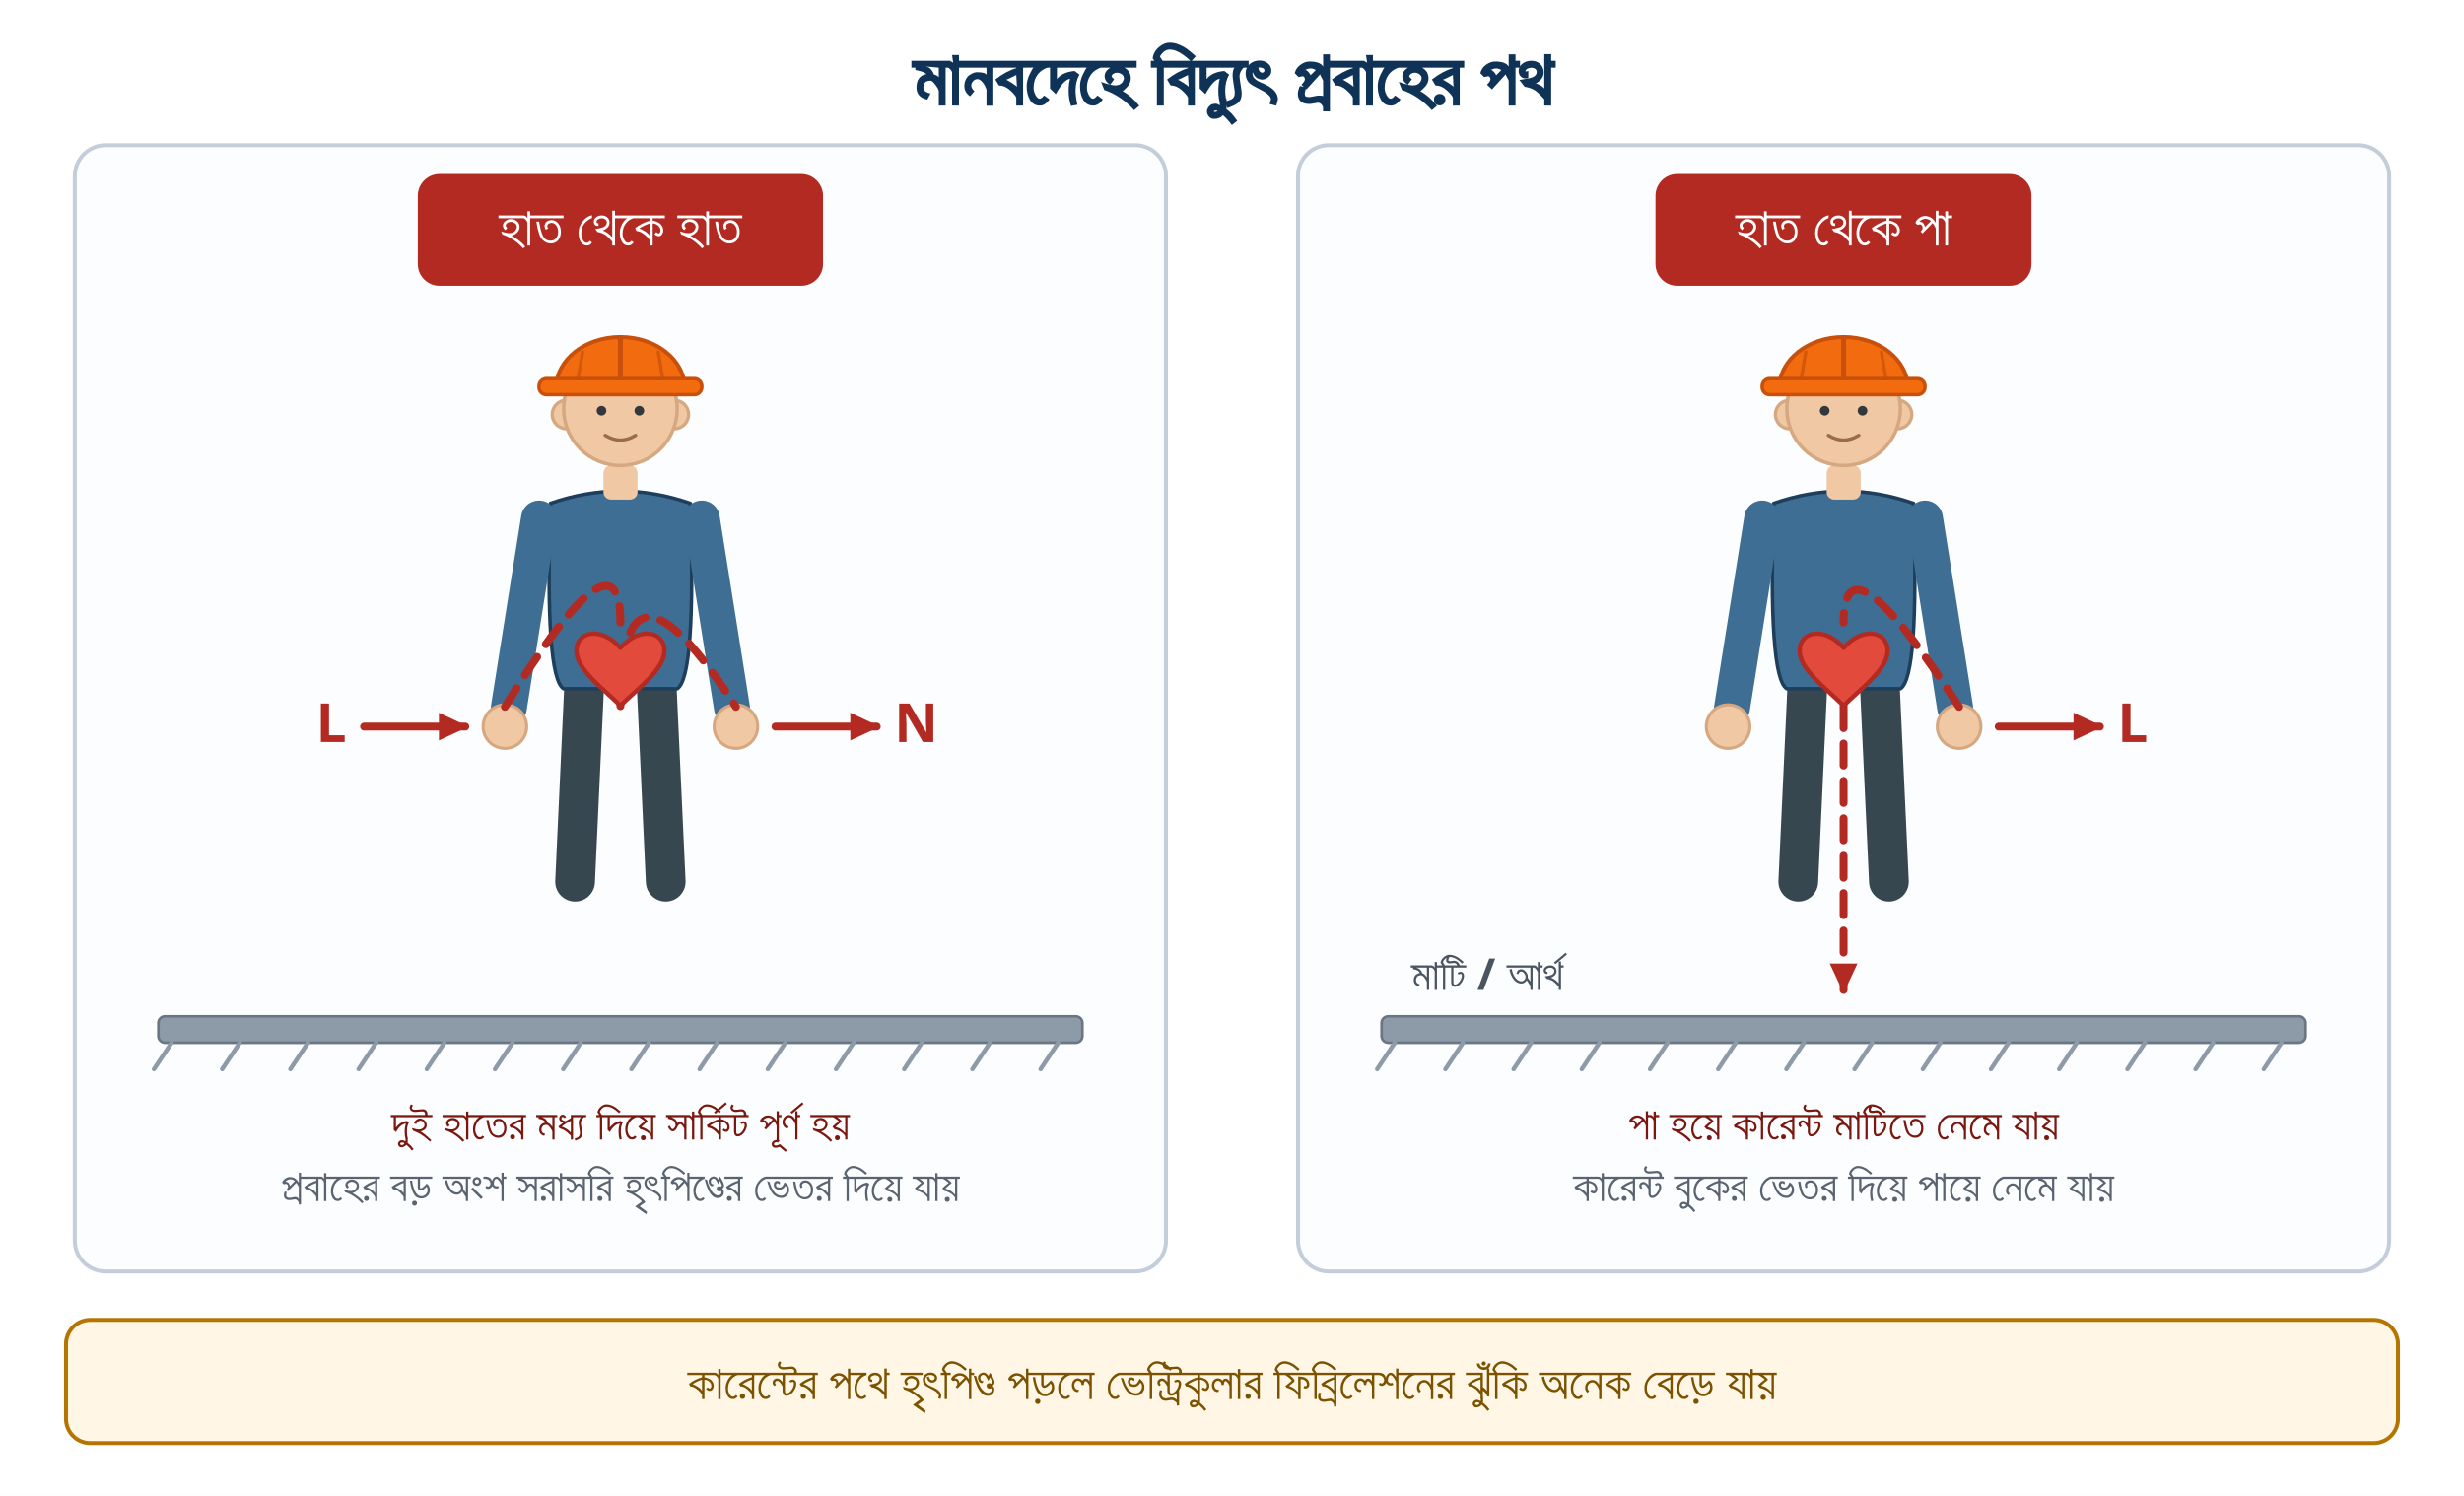
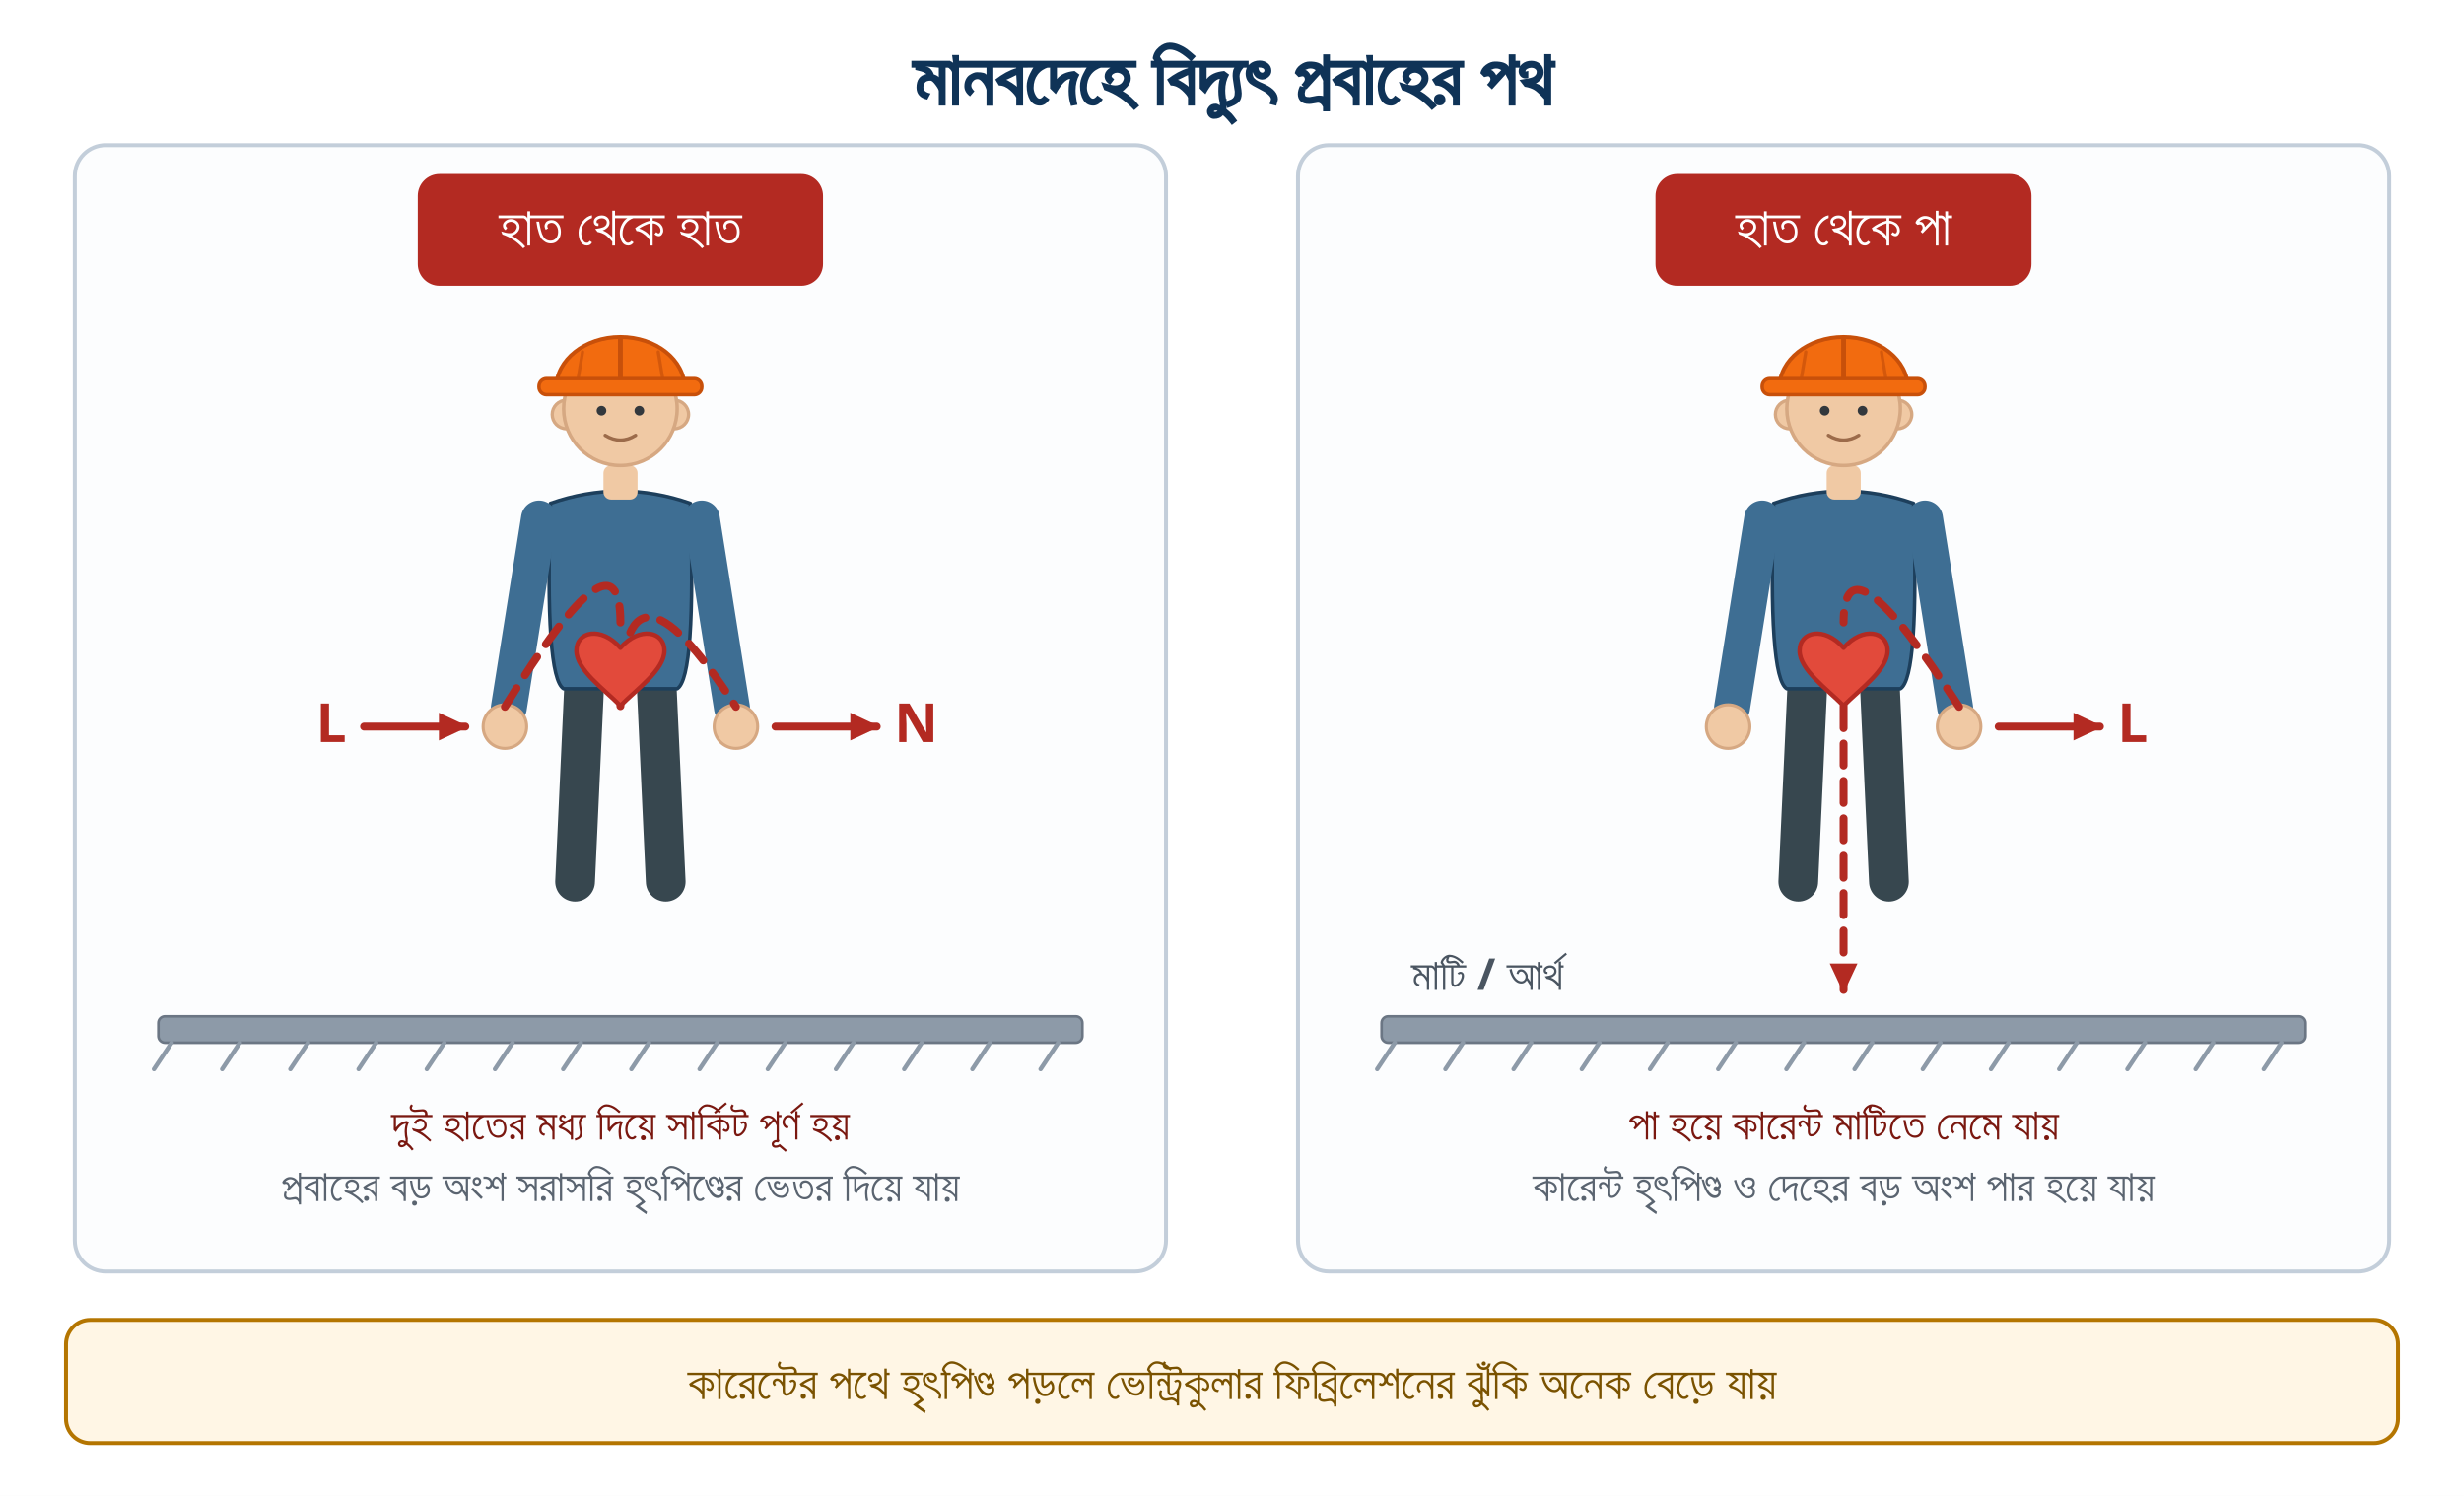
<svg xmlns="http://www.w3.org/2000/svg" width="1120" height="680" viewBox="0 0 1120 680">
  <defs>
    <marker id="arr" viewBox="0 0 10 10" refX="8.5" refY="5" markerUnits="userSpaceOnUse" markerWidth="15" markerHeight="15" orient="auto-start-reverse">
      <path d="M 0.5 0.8 L 9.5 5 L 0.5 9.2 z" fill="#B32A22" />
    </marker>
  </defs>
  <rect width="1120" height="680" fill="#FFFFFF" />
  <text x="560.0" y="48.0" font-family="Kalpurush" font-size="34" font-weight="700" fill="#0F3357" text-anchor="middle">মানবদেহে বিদ্যুৎ প্রবাহের পথ</text>
  <rect x="34.0" y="66.0" width="496.0" height="512.0" rx="14" fill="#FCFDFE" stroke="#C3CEDA" stroke-width="1.8" />
  <rect x="190.8" y="80.0" width="182.4" height="49.0" rx="9" fill="#B32A22" stroke="#B32A22" stroke-width="1.8" />
  <text x="282.0" y="111.6" font-family="Kalpurush" font-size="24.5" font-weight="600" fill="#FFFFFF" text-anchor="middle">হাত থেকে হাত</text>
  <text x="282.0" y="546.0" font-family="Kalpurush" font-size="20" font-weight="400" fill="#5A6470" text-anchor="middle">প্রবাহের বড় অংশ সরাসরি হৃৎপিণ্ডের ভেতর দিয়ে যায়</text>
  <rect x="72.0" y="462.0" width="420.0" height="12.0" rx="3" fill="#8D9AA8" stroke="#6B7684" stroke-width="1.2" />
  <line x1="78.0" y1="474.0" x2="70.0" y2="486.0" stroke="#8D9AA8" stroke-width="2" stroke-linecap="round" />
  <line x1="109.0" y1="474.0" x2="101.0" y2="486.0" stroke="#8D9AA8" stroke-width="2" stroke-linecap="round" />
  <line x1="140.0" y1="474.0" x2="132.0" y2="486.0" stroke="#8D9AA8" stroke-width="2" stroke-linecap="round" />
  <line x1="171.0" y1="474.0" x2="163.0" y2="486.0" stroke="#8D9AA8" stroke-width="2" stroke-linecap="round" />
  <line x1="202.0" y1="474.0" x2="194.0" y2="486.0" stroke="#8D9AA8" stroke-width="2" stroke-linecap="round" />
  <line x1="233.0" y1="474.0" x2="225.0" y2="486.0" stroke="#8D9AA8" stroke-width="2" stroke-linecap="round" />
  <line x1="264.0" y1="474.0" x2="256.0" y2="486.0" stroke="#8D9AA8" stroke-width="2" stroke-linecap="round" />
  <line x1="295.0" y1="474.0" x2="287.0" y2="486.0" stroke="#8D9AA8" stroke-width="2" stroke-linecap="round" />
  <line x1="326.0" y1="474.0" x2="318.0" y2="486.0" stroke="#8D9AA8" stroke-width="2" stroke-linecap="round" />
  <line x1="357.0" y1="474.0" x2="349.0" y2="486.0" stroke="#8D9AA8" stroke-width="2" stroke-linecap="round" />
  <line x1="388.0" y1="474.0" x2="380.0" y2="486.0" stroke="#8D9AA8" stroke-width="2" stroke-linecap="round" />
  <line x1="419.0" y1="474.0" x2="411.0" y2="486.0" stroke="#8D9AA8" stroke-width="2" stroke-linecap="round" />
  <line x1="450.0" y1="474.0" x2="442.0" y2="486.0" stroke="#8D9AA8" stroke-width="2" stroke-linecap="round" />
  <line x1="481.0" y1="474.0" x2="473.0" y2="486.0" stroke="#8D9AA8" stroke-width="2" stroke-linecap="round" />
  <rect x="590.0" y="66.0" width="496.0" height="512.0" rx="14" fill="#FCFDFE" stroke="#C3CEDA" stroke-width="1.8" />
  <rect x="753.4" y="80.0" width="169.1" height="49.0" rx="9" fill="#B32A22" stroke="#B32A22" stroke-width="1.8" />
  <text x="838.0" y="111.6" font-family="Kalpurush" font-size="24.5" font-weight="600" fill="#FFFFFF" text-anchor="middle">হাত থেকে পা</text>
-   <text x="838.0" y="546.0" font-family="Kalpurush" font-size="20" font-weight="400" fill="#5A6470" text-anchor="middle">কারেন্ট বুকের ভেতর দিয়ে পায়ে নেমে যায়</text>
+   <text x="838.0" y="546.0" font-family="Kalpurush" font-size="20" font-weight="400" fill="#5A6470" text-anchor="middle">কারেন্ট হৃৎপিণ্ড ও দেহের বড় অংশ পার হয়ে যায়</text>
  <rect x="628.0" y="462.0" width="420.0" height="12.0" rx="3" fill="#8D9AA8" stroke="#6B7684" stroke-width="1.2" />
  <line x1="634.0" y1="474.0" x2="626.0" y2="486.0" stroke="#8D9AA8" stroke-width="2" stroke-linecap="round" />
  <line x1="665.0" y1="474.0" x2="657.0" y2="486.0" stroke="#8D9AA8" stroke-width="2" stroke-linecap="round" />
  <line x1="696.0" y1="474.0" x2="688.0" y2="486.0" stroke="#8D9AA8" stroke-width="2" stroke-linecap="round" />
  <line x1="727.0" y1="474.0" x2="719.0" y2="486.0" stroke="#8D9AA8" stroke-width="2" stroke-linecap="round" />
  <line x1="758.0" y1="474.0" x2="750.0" y2="486.0" stroke="#8D9AA8" stroke-width="2" stroke-linecap="round" />
  <line x1="789.0" y1="474.0" x2="781.0" y2="486.0" stroke="#8D9AA8" stroke-width="2" stroke-linecap="round" />
  <line x1="820.0" y1="474.0" x2="812.0" y2="486.0" stroke="#8D9AA8" stroke-width="2" stroke-linecap="round" />
  <line x1="851.0" y1="474.0" x2="843.0" y2="486.0" stroke="#8D9AA8" stroke-width="2" stroke-linecap="round" />
  <line x1="882.0" y1="474.0" x2="874.0" y2="486.0" stroke="#8D9AA8" stroke-width="2" stroke-linecap="round" />
  <line x1="913.0" y1="474.0" x2="905.0" y2="486.0" stroke="#8D9AA8" stroke-width="2" stroke-linecap="round" />
  <line x1="944.0" y1="474.0" x2="936.0" y2="486.0" stroke="#8D9AA8" stroke-width="2" stroke-linecap="round" />
  <line x1="975.0" y1="474.0" x2="967.0" y2="486.0" stroke="#8D9AA8" stroke-width="2" stroke-linecap="round" />
  <line x1="1006.0" y1="474.0" x2="998.0" y2="486.0" stroke="#8D9AA8" stroke-width="2" stroke-linecap="round" />
  <line x1="1037.0" y1="474.0" x2="1029.0" y2="486.0" stroke="#8D9AA8" stroke-width="2" stroke-linecap="round" />
  <path d="M 265.7 308.0 L 261.4 400.8" fill="none" stroke="#37474F" stroke-width="18.06" stroke-linecap="round" stroke-linejoin="round" />
  <path d="M 298.3 308.0 L 302.6 400.8" fill="none" stroke="#37474F" stroke-width="18.06" stroke-linecap="round" stroke-linejoin="round" />
  <path d="M 250.2 228.8 Q 247.6 308.0 256.2 313.1 L 307.8 313.1 Q 316.4 308.0 313.8 228.8 Q 282.0 217.7 250.2 228.8 Z" fill="#3E6E93" stroke="#1D3F5C" stroke-width="1.6" stroke-linecap="round" stroke-linejoin="round" />
  <path d="M 245.0 235.7 L 231.3 321.7" fill="none" stroke="#3E6E93" stroke-width="16.34" stroke-linecap="round" stroke-linejoin="round" />
  <path d="M 319.0 235.7 L 332.7 321.7" fill="none" stroke="#3E6E93" stroke-width="16.34" stroke-linecap="round" stroke-linejoin="round" />
  <circle cx="229.5" cy="330.3" r="9.9" fill="#F0C9A4" stroke="#D6A882" stroke-width="1.4" />
  <circle cx="334.5" cy="330.3" r="9.9" fill="#F0C9A4" stroke="#D6A882" stroke-width="1.4" />
  <rect x="274.3" y="211.6" width="15.5" height="15.5" rx="3.44" fill="#F0C9A4" stroke="none" stroke-width="0" />
  <circle cx="257.5" cy="188.4" r="6.5" fill="#F0C9A4" stroke="#D6A882" stroke-width="1.5" />
  <circle cx="306.5" cy="188.4" r="6.5" fill="#F0C9A4" stroke="#D6A882" stroke-width="1.5" />
  <circle cx="282.0" cy="185.8" r="25.8" fill="#F0C9A4" stroke="#D6A882" stroke-width="1.6" />
  <circle cx="273.4" cy="186.7" r="2.2" fill="#33383D" stroke="none" stroke-width="2" />
  <circle cx="290.6" cy="186.7" r="2.2" fill="#33383D" stroke="none" stroke-width="2" />
  <path d="M 275.1 197.9 Q 282.0 202.2 288.9 197.9" fill="none" stroke="#9C6B4A" stroke-width="1.548" stroke-linecap="round" stroke-linejoin="round" />
  <path d="M 252.8 176.4 A 29.2 23.2 0 0 1 311.2 176.4 Z" fill="#F26B0F" stroke="#C8500A" stroke-width="1.8" stroke-linecap="round" stroke-linejoin="round" />
  <path d="M 282.0 154.0 L 282.0 175.5" fill="none" stroke="#C8500A" stroke-width="2.2" stroke-linecap="round" stroke-linejoin="round" />
  <path d="M 264.8 160.0 L 262.2 175.5" fill="none" stroke="#C8500A" stroke-width="1.5" stroke-linecap="round" stroke-linejoin="round" opacity="0.7" />
  <path d="M 299.2 160.0 L 301.8 175.5" fill="none" stroke="#C8500A" stroke-width="1.5" stroke-linecap="round" stroke-linejoin="round" opacity="0.7" />
  <rect x="245.0" y="172.1" width="74.0" height="7.3" rx="3.44" fill="#F26B0F" stroke="#C8500A" stroke-width="1.6" />
  <path d="M 229.5 321.3 Q 282 236 282 283.0" fill="none" stroke="#B32A22" stroke-width="3.6" stroke-linecap="round" stroke-linejoin="round" stroke-dasharray="10 7" />
  <path d="M 282 321.0 Q 282 240 334.5 321.3" fill="none" stroke="#B32A22" stroke-width="3.6" stroke-linecap="round" stroke-linejoin="round" stroke-dasharray="10 7" />
  <path d="M 282.0 320.8 C 274.5 313.2 262.0 304.5 262.0 295.8 C 262.0 287.0 273.2 284.5 282.0 294.5 C 290.8 284.5 302.0 287.0 302.0 295.8 C 302.0 304.5 289.5 313.2 282.0 320.8 Z" fill="#E24A3B" stroke="#B32A22" stroke-width="2" stroke-linecap="round" stroke-linejoin="round" />
  <path d="M 165.5 330.3 L 211.5 330.3" fill="none" stroke="#B32A22" stroke-width="3.6" stroke-linecap="round" stroke-linejoin="round" marker-end="url(#arr)" />
  <path d="M 352.5 330.3 L 398.5 330.3" fill="none" stroke="#B32A22" stroke-width="3.6" stroke-linecap="round" stroke-linejoin="round" marker-end="url(#arr)" />
  <text x="157.5" y="337.3" font-family="Kalpurush" font-size="24.5" font-weight="700" fill="#B32A22" text-anchor="end">L</text>
  <text x="406.5" y="337.3" font-family="Kalpurush" font-size="24.5" font-weight="700" fill="#B32A22" text-anchor="start">N</text>
  <text x="282.0" y="518.0" font-family="Kalpurush" font-size="20" font-weight="600" fill="#7A1810" text-anchor="middle">দুই হাতের মধ্য দিয়ে সার্কিট পূর্ণ হয়</text>
  <path d="M 821.7 308.0 L 817.4 400.8" fill="none" stroke="#37474F" stroke-width="18.06" stroke-linecap="round" stroke-linejoin="round" />
  <path d="M 854.3 308.0 L 858.6 400.8" fill="none" stroke="#37474F" stroke-width="18.06" stroke-linecap="round" stroke-linejoin="round" />
  <path d="M 806.2 228.8 Q 803.6 308.0 812.2 313.1 L 863.8 313.1 Q 872.4 308.0 869.8 228.8 Q 838.0 217.7 806.2 228.8 Z" fill="#3E6E93" stroke="#1D3F5C" stroke-width="1.6" stroke-linecap="round" stroke-linejoin="round" />
  <path d="M 801.0 235.7 L 787.3 321.7" fill="none" stroke="#3E6E93" stroke-width="16.34" stroke-linecap="round" stroke-linejoin="round" />
  <path d="M 875.0 235.7 L 888.7 321.7" fill="none" stroke="#3E6E93" stroke-width="16.34" stroke-linecap="round" stroke-linejoin="round" />
  <circle cx="785.5" cy="330.3" r="9.9" fill="#F0C9A4" stroke="#D6A882" stroke-width="1.4" />
  <circle cx="890.5" cy="330.3" r="9.9" fill="#F0C9A4" stroke="#D6A882" stroke-width="1.4" />
  <rect x="830.3" y="211.6" width="15.5" height="15.5" rx="3.44" fill="#F0C9A4" stroke="none" stroke-width="0" />
  <circle cx="813.5" cy="188.4" r="6.5" fill="#F0C9A4" stroke="#D6A882" stroke-width="1.5" />
  <circle cx="862.5" cy="188.4" r="6.5" fill="#F0C9A4" stroke="#D6A882" stroke-width="1.5" />
  <circle cx="838.0" cy="185.8" r="25.8" fill="#F0C9A4" stroke="#D6A882" stroke-width="1.6" />
  <circle cx="829.4" cy="186.7" r="2.2" fill="#33383D" stroke="none" stroke-width="2" />
  <circle cx="846.6" cy="186.7" r="2.2" fill="#33383D" stroke="none" stroke-width="2" />
  <path d="M 831.1 197.9 Q 838.0 202.2 844.9 197.9" fill="none" stroke="#9C6B4A" stroke-width="1.548" stroke-linecap="round" stroke-linejoin="round" />
  <path d="M 808.8 176.4 A 29.2 23.2 0 0 1 867.2 176.4 Z" fill="#F26B0F" stroke="#C8500A" stroke-width="1.8" stroke-linecap="round" stroke-linejoin="round" />
  <path d="M 838.0 154.0 L 838.0 175.5" fill="none" stroke="#C8500A" stroke-width="2.2" stroke-linecap="round" stroke-linejoin="round" />
  <path d="M 820.8 160.0 L 818.2 175.5" fill="none" stroke="#C8500A" stroke-width="1.5" stroke-linecap="round" stroke-linejoin="round" opacity="0.7" />
  <path d="M 855.2 160.0 L 857.8 175.5" fill="none" stroke="#C8500A" stroke-width="1.5" stroke-linecap="round" stroke-linejoin="round" opacity="0.7" />
  <rect x="801.0" y="172.1" width="74.0" height="7.3" rx="3.44" fill="#F26B0F" stroke="#C8500A" stroke-width="1.6" />
  <path d="M 890.5 321.3 Q 838 240 838 283.0" fill="none" stroke="#B32A22" stroke-width="3.6" stroke-linecap="round" stroke-linejoin="round" stroke-dasharray="10 7" />
  <path d="M 838 321.0 L 838 450.0" fill="none" stroke="#B32A22" stroke-width="3.6" stroke-linecap="round" stroke-linejoin="round" stroke-dasharray="10 7" marker-end="url(#arr)" />
  <path d="M 838.0 320.8 C 830.5 313.2 818.0 304.5 818.0 295.8 C 818.0 287.0 829.2 284.5 838.0 294.5 C 846.8 284.5 858.0 287.0 858.0 295.8 C 858.0 304.5 845.5 313.2 838.0 320.8 Z" fill="#E24A3B" stroke="#B32A22" stroke-width="2" stroke-linecap="round" stroke-linejoin="round" />
  <path d="M 908.5 330.3 L 954.5 330.3" fill="none" stroke="#B32A22" stroke-width="3.6" stroke-linecap="round" stroke-linejoin="round" marker-end="url(#arr)" />
  <text x="962.5" y="337.3" font-family="Kalpurush" font-size="24.5" font-weight="700" fill="#B32A22" text-anchor="start">L</text>
  <text x="838.0" y="518.0" font-family="Kalpurush" font-size="20" font-weight="600" fill="#7A1810" text-anchor="middle">পা হয়ে কারেন্ট মাটিতে নেমে যায়</text>
  <text x="676.0" y="450.0" font-family="Kalpurush" font-size="20" font-weight="600" fill="#4A5561" text-anchor="middle">মাটি / আর্থ</text>
  <rect x="30.0" y="600.0" width="1060.0" height="56.0" rx="11" fill="#FFF6E5" stroke="#B47500" stroke-width="1.8" />
  <text x="560.0" y="636.0" font-family="Kalpurush" font-size="21.5" font-weight="600" fill="#7A5200" text-anchor="middle">কারেন্টের পথে হৃৎপিণ্ড পড়লে ভেন্ট্রিকুলার ফিব্রিলেশনের ঝুঁকি অনেক বেড়ে যায়</text>
</svg>
